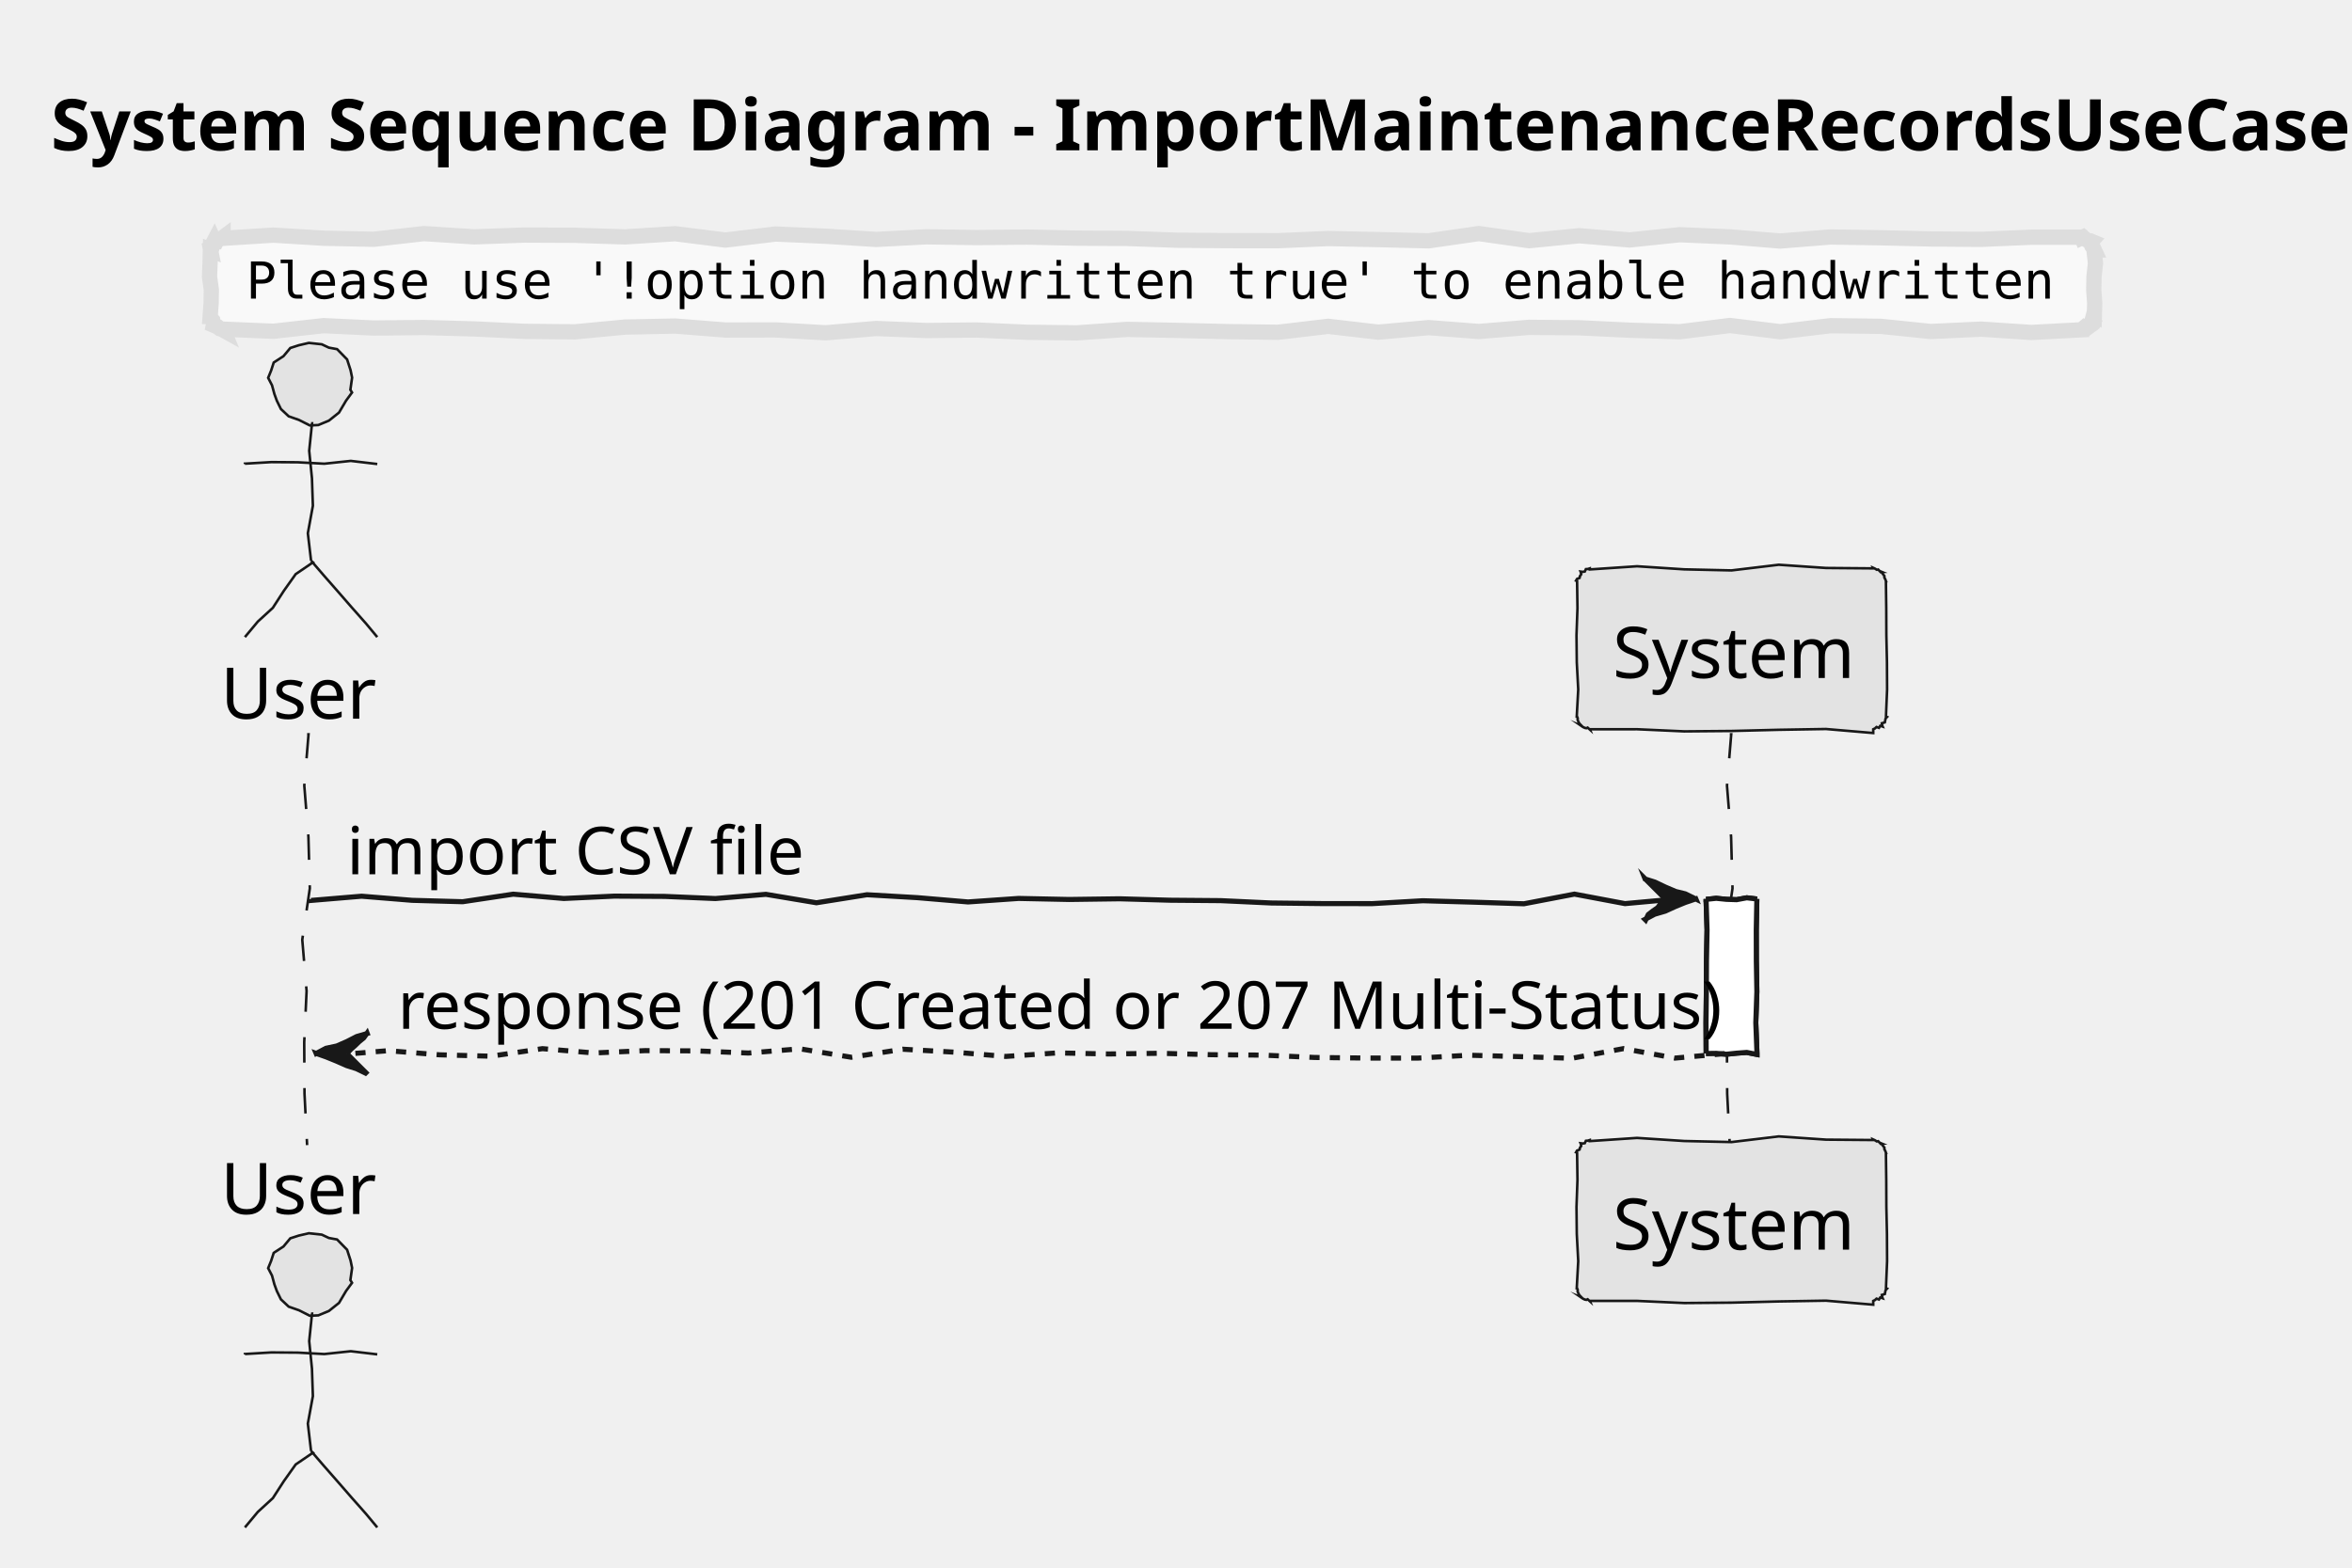
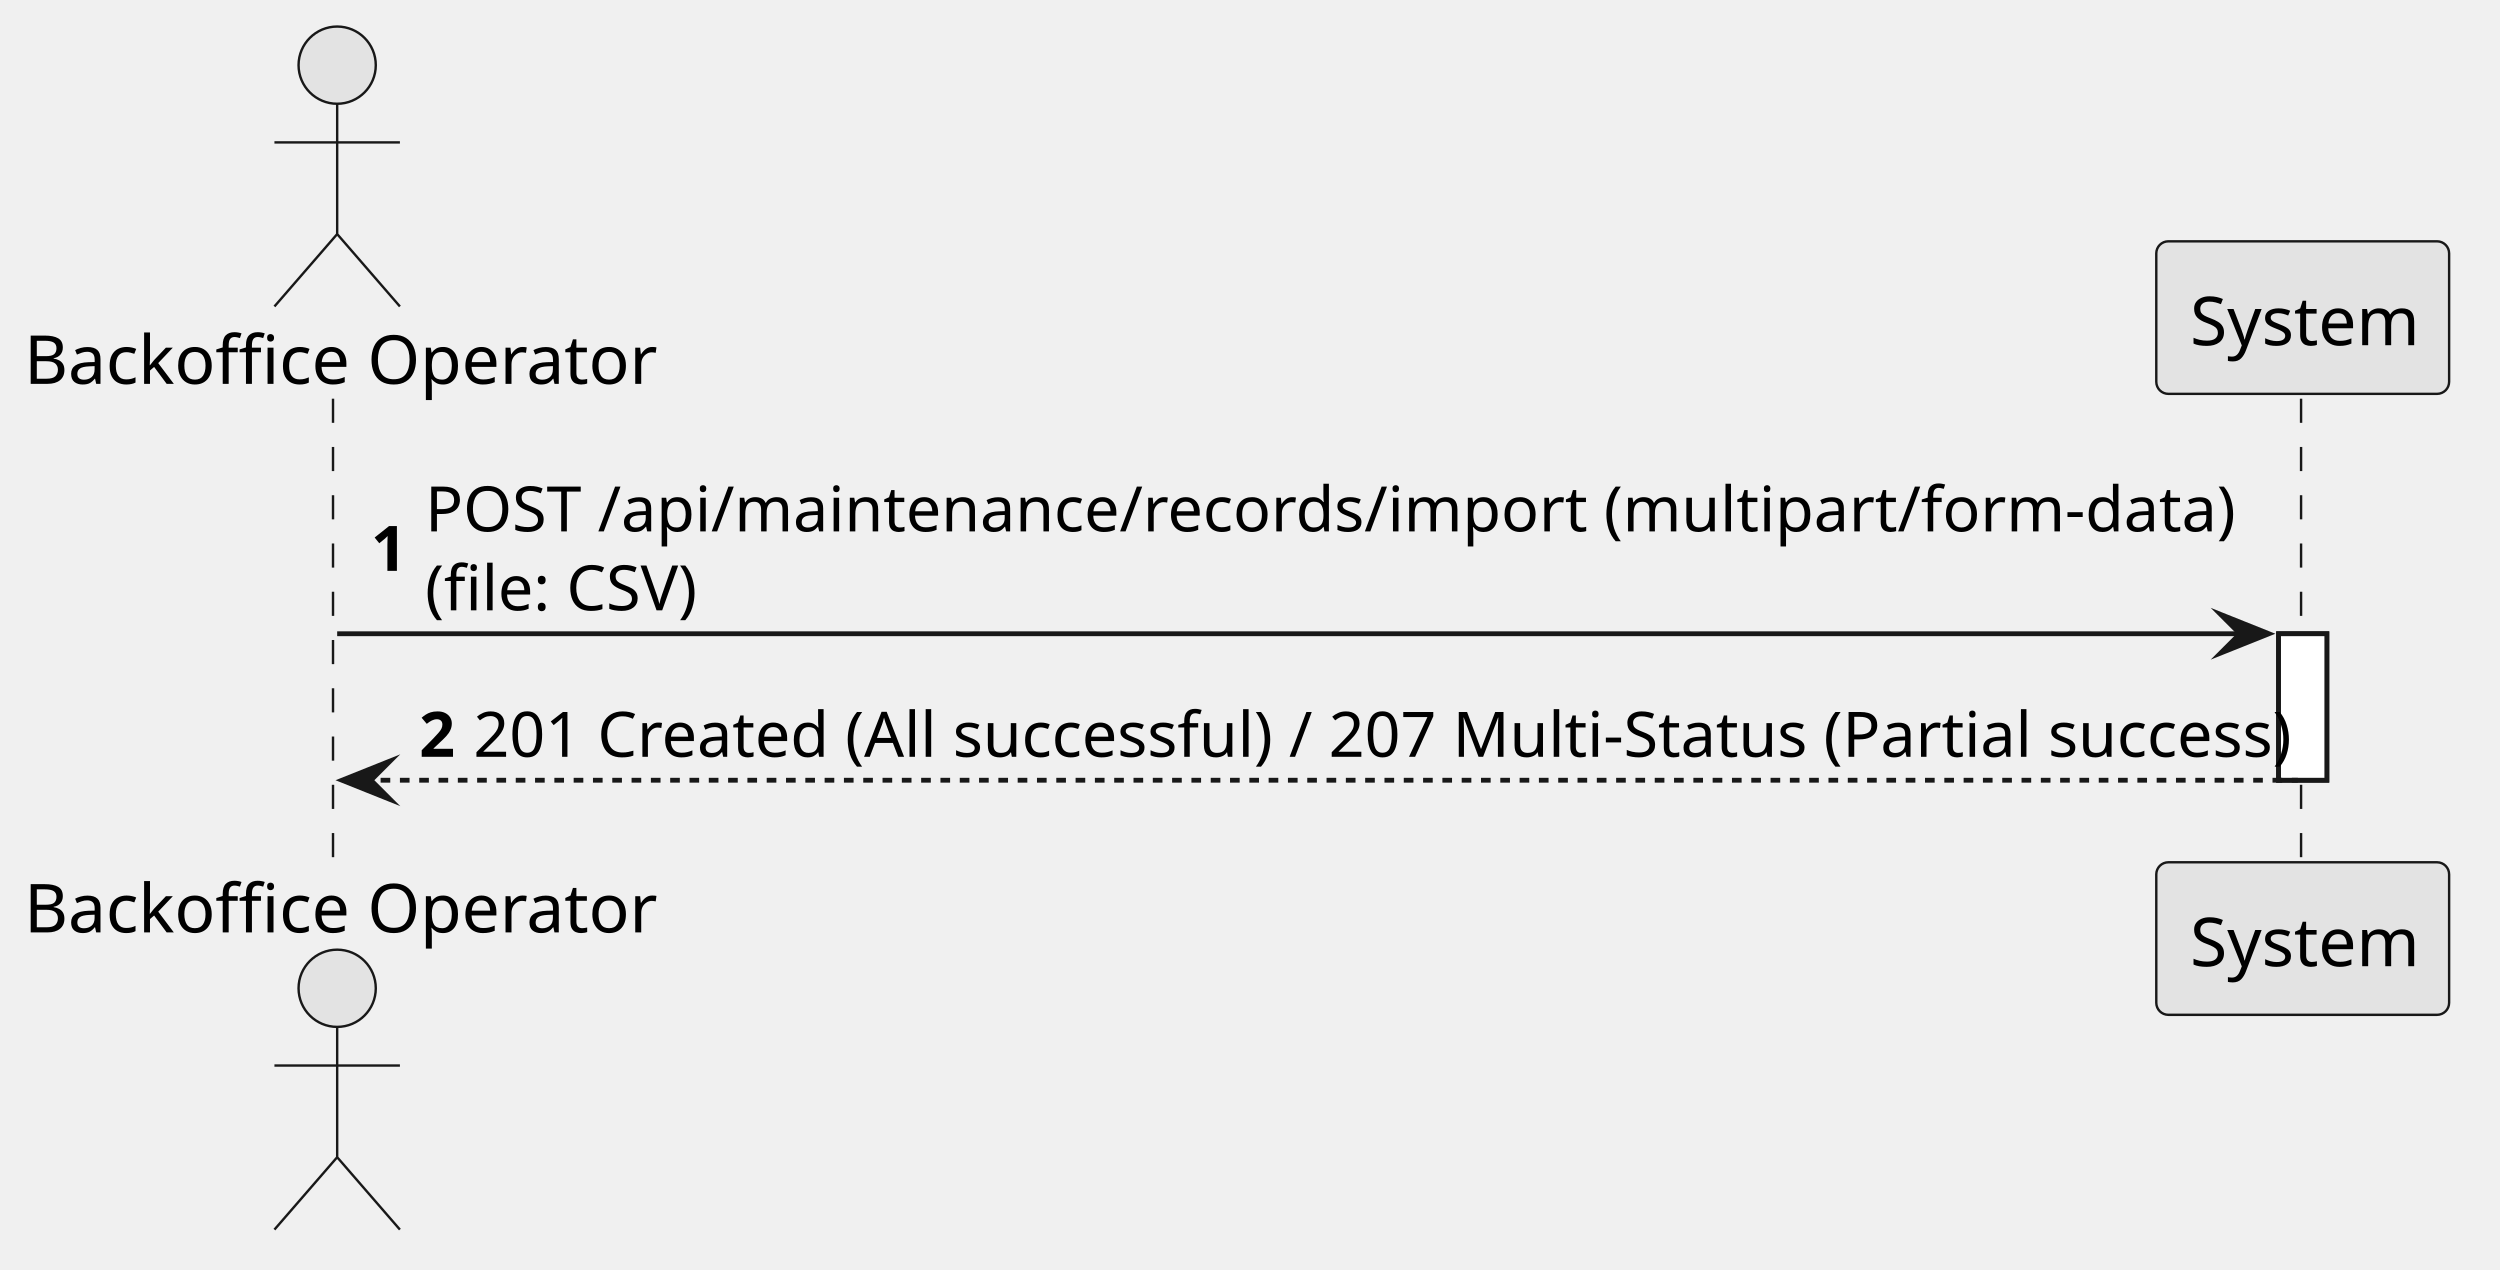
- <svg xmlns="http://www.w3.org/2000/svg" contentStyleType="text/css" data-diagram-type="SEQUENCE" height="308px" preserveAspectRatio="none" style="width:462px;height:308px;background:#FFFFFF;" version="1.1" viewBox="0 0 462 308" width="462px" zoomAndPan="magnify">
+ <svg xmlns="http://www.w3.org/2000/svg" contentStyleType="text/css" data-diagram-type="SEQUENCE" height="263px" preserveAspectRatio="none" style="width:518px;height:263px;background:#FFFFFF;" version="1.1" viewBox="0 0 518 263" width="518px" zoomAndPan="magnify">
  <defs />
  <g>
-     <g class="title" data-source-line="7">
-       <text fill="#000000" font-family="FG Virgil" font-size="14" font-weight="700" lengthAdjust="spacing" textLength="435.709" x="10" y="29.533">System Sequence Diagram - ImportMaintenanceRecordsUseCase</text>
+     <g>
+       <rect fill="#FFFFFF" height="30.352" style="stroke:#181818;stroke-width:1;" width="10" x="472.12" y="131.312" />
    </g>
-     <polygon fill="#F9F9F9" points="43.825,46.609,43.825,46.82,53.692,46.195,63.558,46.803,73.424,47.009,83.291,45.896,93.157,46.532,103.024,46.183,112.89,46.226,122.757,46.541,132.623,45.918,142.49,47.163,152.356,45.979,162.223,46.412,172.089,47.041,181.956,46.524,191.822,46.678,201.688,46.577,211.555,46.788,221.421,46.849,231.288,47.195,241.154,47.28,251.021,47.289,260.887,46.864,270.753,47.073,280.62,47.312,290.486,45.888,300.353,47.288,310.219,46.313,320.086,47.143,329.952,46.114,339.819,46.541,349.685,47.351,359.551,46.561,369.418,46.715,379.284,46.948,389.151,47.026,399.017,46.605,408.884,46.609,408.92,46.698,409.164,46.58,409.627,46.99,410.014,47.218,410.355,47.332,410.652,47.342,410.84,47.42,410.649,47.633,410.744,47.965,410.899,48.323,411.219,48.748,411.384,49.109,411.318,49.109,411.611,51.721,411.326,54.332,411.269,56.943,411.46,59.555,411.384,62.166,411.178,62.081,411.077,62.453,411.291,62.956,411.079,63.282,411.024,63.674,410.652,63.934,410.611,63.835,410.339,64.178,410.02,64.409,409.531,64.228,409.225,64.49,408.884,64.666,408.884,64.792,399.017,65.318,389.151,64.662,379.284,65.129,369.418,64.112,359.551,63.989,349.685,65.17,339.819,63.949,329.952,65.175,320.086,64.873,310.219,64.398,300.353,64.312,290.486,65.125,280.62,64.367,270.753,65.258,260.887,64.113,251.021,65.283,241.154,65.15,231.288,64.911,221.421,64.713,211.555,65.393,201.688,65.28,191.822,64.835,181.956,64.934,172.089,64.536,162.223,65.382,152.356,64.821,142.49,64.839,132.623,64.058,122.757,64.261,112.89,65.197,103.024,65.096,93.157,64.623,83.291,64.344,73.424,64.447,63.558,63.98,53.692,65.081,43.825,64.666,43.919,64.894,43.539,64.682,43.207,64.587,42.747,64.185,42.422,64.107,42.057,63.934,41.938,63.884,41.998,63.617,41.84,63.258,41.788,62.944,41.401,62.49,41.325,62.166,41.28,62.166,41.473,59.555,41.514,56.943,41.154,54.332,41.261,51.721,41.325,49.109,41.371,49.128,41.283,48.678,41.727,48.447,41.844,48.082,41.88,47.682,42.057,47.342,42.076,47.385,42.504,47.42,42.725,46.952,43.158,46.999,43.508,46.844,43.825,46.609" style="stroke:#DDDDDD;stroke-width:3;stroke-linejoin:miter;stroke-miterlimit:10;" />
-     <text fill="#000000" font-family="monospace" font-size="10" lengthAdjust="spacing" textLength="354.058" x="48.325" y="58.666">Please use '!option handwritten true' to enable handwritten</text>
-     <g>
-       <polygon fill="#FFFFFF" points="335.12,176.627,335.12,176.697,337.12,176.489,339.12,176.691,341.12,176.76,343.12,176.389,345.12,176.627,345.094,176.627,344.978,182.697,344.992,188.768,345.097,194.838,344.889,200.908,345.12,206.978,345.12,207.163,343.12,206.768,341.12,206.913,339.12,207.123,337.12,206.95,335.12,206.978,335.142,206.978,335.109,200.908,335.179,194.838,335.199,188.768,335.315,182.697,335.12,176.627" style="stroke:#181818;stroke-width:1;stroke-linejoin:miter;stroke-miterlimit:10;" />
-     </g>
-     <g class="participant-lifeline" data-entity-uid="part1" data-qualified-name="user" data-source-line="9" id="part1-lifeline">
+     <g class="participant-lifeline" data-entity-uid="part1" data-qualified-name="Actor" data-source-line="6" id="part1-lifeline">
      <g>
-         <polygon fill="#000000" fill-opacity="0" points="57.105,144.275,57.105,144.345,58.705,144.137,60.304,144.34,61.904,144.409,63.505,144.038,65.105,144.275,65.027,144.275,64.678,154.363,64.721,164.451,65.036,174.539,64.413,184.627,65.658,194.715,64.474,204.803,64.907,214.891,65.105,224.978,65.105,225.123,63.505,224.95,61.904,225.001,60.304,224.968,58.705,225.038,57.105,224.978,57.344,224.978,57.69,214.891,57.776,204.803,57.784,194.715,57.359,184.627,57.568,174.539,57.807,164.451,56.383,154.363,57.105,144.275" />
-         <path d="M60.325,144.275 L60.605,144.275 L59.773,154.363 L60.583,164.451 L60.858,174.539 L59.374,184.627 L60.222,194.715 L59.757,204.803 L59.814,214.891 L60.325,224.978" fill="none" style="stroke:#181818;stroke-width:0.5;stroke-dasharray:5,5;" />
+         <rect fill="#000000" fill-opacity="0" height="97.055" width="8" x="65.862" y="82.609" />
+         <line style="stroke:#181818;stroke-width:0.5;stroke-dasharray:5,5;" x1="69" x2="69" y1="82.609" y2="179.664" />
      </g>
    </g>
-     <g class="participant-lifeline" data-entity-uid="part2" data-qualified-name="sys" data-source-line="10" id="part2-lifeline">
+     <g class="participant-lifeline" data-entity-uid="part2" data-qualified-name="Sys" data-source-line="7" id="part2-lifeline">
      <g>
-         <polygon fill="#000000" fill-opacity="0" points="336.12,144.275,336.12,144.345,337.72,144.137,339.32,144.34,340.92,144.409,342.52,144.038,344.12,144.275,344.042,144.275,343.693,154.363,343.736,164.451,344.051,174.539,343.428,184.627,344.673,194.715,343.489,204.803,343.922,214.891,344.12,224.978,344.12,225.123,342.52,224.95,340.92,225.001,339.32,224.968,337.72,225.038,336.12,224.978,336.359,224.978,336.705,214.891,336.791,204.803,336.799,194.715,336.374,184.627,336.583,174.539,336.822,164.451,335.398,154.363,336.12,144.275" />
-         <path d="M339.782,144.275 L340.062,144.275 L339.229,154.363 L340.039,164.451 L340.315,174.539 L338.83,184.627 L339.678,194.715 L339.213,204.803 L339.27,214.891 L339.782,224.978" fill="none" style="stroke:#181818;stroke-width:0.5;stroke-dasharray:5,5;" />
+         <rect fill="#000000" fill-opacity="0" height="97.055" width="8" x="473.12" y="82.609" />
+         <line style="stroke:#181818;stroke-width:0.5;stroke-dasharray:5,5;" x1="476.782" x2="476.782" y1="82.609" y2="179.664" />
      </g>
    </g>
-     <g class="participant participant-head" data-entity-uid="part1" data-qualified-name="user" data-source-line="9" id="part1-head">
-       <text fill="#000000" font-family="FG Virgil" font-size="14" lengthAdjust="spacing" textLength="29.559" x="43.325" y="141.199">User</text>
-       <polygon fill="#E3E3E3" points="69.149,77.112,67.976,78.714,66.589,81.061,64.605,82.643,62.521,83.507,60.859,83.583,58.722,82.501,56.707,81.794,55.177,80.36,54.374,78.717,53.898,77.409,53.432,75.701,52.675,74.231,53.257,72.796,53.767,71.224,55.678,69.98,57.024,68.367,58.689,67.831,60.668,67.37,63.207,67.644,64.597,68.299,66.213,68.597,68.179,70.61,68.864,72.736,69.162,74.187,68.825,76.577" style="stroke:#181818;stroke-width:0.5;stroke-linejoin:miter;stroke-miterlimit:10;" />
-       <path d="M61.105,83.166 L61.291,83.166 L60.736,88.566 L61.276,93.966 L61.46,99.366 L60.47,104.766 L61.105,110.166 M48.105,91.166 L48.105,91.097 L53.304,90.787 L58.505,90.825 L63.705,91.105 L68.904,90.552 L74.105,91.166 M61.105,110.166 L61.476,110.488 L58.081,112.799 L55.772,116.051 L53.595,119.418 L50.647,122.116 L48.105,125.166 M61.105,110.166 L61.15,110.206 L63.683,113.147 L66.424,116.27 L69.065,119.305 L71.898,122.507 L74.105,125.166" fill="none" style="stroke:#181818;stroke-width:0.5;" />
+     <g class="participant participant-head" data-entity-uid="part1" data-qualified-name="Actor" data-source-line="6" id="part1-head">
+       <text fill="#000000" font-family="sans-serif" font-size="14" lengthAdjust="spacing" textLength="123.724" x="5" y="79.533">Backoffice Operator</text>
+       <ellipse cx="69.862" cy="13.5" fill="#E3E3E3" rx="8" ry="8" style="stroke:#181818;stroke-width:0.5;" />
+       <path d="M69.862,21.5 L69.862,48.5 M56.862,29.5 L82.862,29.5 M69.862,48.5 L56.862,63.5 M69.862,48.5 L82.862,63.5" fill="none" style="stroke:#181818;stroke-width:0.5;" />
    </g>
-     <g class="participant participant-tail" data-entity-uid="part1" data-qualified-name="user" data-source-line="9" id="part1-tail">
-       <text fill="#000000" font-family="FG Virgil" font-size="14" lengthAdjust="spacing" textLength="29.559" x="43.325" y="238.512">User</text>
-       <polygon fill="#E3E3E3" points="69.149,252.034,67.976,253.636,66.589,255.983,64.605,257.565,62.521,258.429,60.859,258.505,58.722,257.423,56.707,256.716,55.177,255.281,54.374,253.639,53.898,252.331,53.432,250.623,52.675,249.153,53.257,247.718,53.767,246.145,55.678,244.902,57.024,243.289,58.689,242.753,60.668,242.292,63.207,242.566,64.597,243.221,66.213,243.519,68.179,245.532,68.864,247.658,69.162,249.108,68.825,251.499" style="stroke:#181818;stroke-width:0.5;stroke-linejoin:miter;stroke-miterlimit:10;" />
-       <path d="M61.105,258.088 L61.291,258.088 L60.736,263.488 L61.276,268.888 L61.46,274.288 L60.47,279.688 L61.105,285.088 M48.105,266.088 L48.105,266.019 L53.304,265.709 L58.505,265.747 L63.705,266.027 L68.904,265.473 L74.105,266.088 M61.105,285.088 L61.476,285.41 L58.081,287.721 L55.772,290.973 L53.595,294.339 L50.647,297.038 L48.105,300.088 M61.105,285.088 L61.15,285.128 L63.683,288.069 L66.424,291.192 L69.065,294.227 L71.898,297.429 L74.105,300.088" fill="none" style="stroke:#181818;stroke-width:0.5;" />
+     <g class="participant participant-tail" data-entity-uid="part1" data-qualified-name="Actor" data-source-line="6" id="part1-tail">
+       <text fill="#000000" font-family="sans-serif" font-size="14" lengthAdjust="spacing" textLength="123.724" x="5" y="193.197">Backoffice Operator</text>
+       <ellipse cx="69.862" cy="204.773" fill="#E3E3E3" rx="8" ry="8" style="stroke:#181818;stroke-width:0.5;" />
+       <path d="M69.862,212.773 L69.862,239.773 M56.862,220.773 L82.862,220.773 M69.862,239.773 L56.862,254.773 M69.862,239.773 L82.862,254.773" fill="none" style="stroke:#181818;stroke-width:0.5;" />
    </g>
-     <g class="participant participant-head" data-entity-uid="part2" data-qualified-name="sys" data-source-line="10" id="part2-head">
-       <polygon fill="#E3E3E3" points="312.282,111.666,312.282,111.876,321.561,111.252,330.84,111.859,340.12,112.066,349.399,110.953,358.678,111.588,367.957,111.666,367.903,111.535,368.262,111.694,368.656,111.938,368.93,111.892,369.442,112.422,369.725,112.398,369.531,112.318,369.811,112.727,370.151,113.16,370.138,113.448,370.332,113.821,370.457,114.166,370.447,114.166,370.517,119.488,370.537,124.81,370.653,130.132,370.681,135.453,370.457,140.775,370.667,140.862,370.389,141.161,370.307,141.542,370.234,141.926,369.65,142.098,369.725,142.543,369.812,142.752,369.334,142.598,369.086,143,368.601,142.83,368.302,143.108,367.957,143.275,367.957,144.017,358.678,143.227,349.399,143.381,340.12,143.614,330.84,143.692,321.561,143.272,312.282,143.275,312.318,143.364,311.855,142.953,311.611,143.07,311.291,143.005,310.924,142.827,310.514,142.543,310.703,142.621,310.219,142.128,310.02,141.753,309.883,141.403,309.91,141.121,309.782,140.775,309.716,140.775,310.009,135.453,309.724,130.132,309.667,124.81,309.858,119.488,309.782,114.166,309.576,114.081,309.768,113.746,310.274,113.542,310.355,113.161,310.594,112.846,310.514,112.398,310.473,112.299,310.908,112.35,311.296,112.287,311.514,111.813,311.916,111.783,312.282,111.666" style="stroke:#181818;stroke-width:0.5;stroke-linejoin:miter;stroke-miterlimit:10;" />
-       <text fill="#000000" font-family="FG Virgil" font-size="14" lengthAdjust="spacing" textLength="46.676" x="316.782" y="133.199">System</text>
+     <g class="participant participant-head" data-entity-uid="part2" data-qualified-name="Sys" data-source-line="7" id="part2-head">
+       <rect fill="#E3E3E3" height="31.609" rx="2.5" ry="2.5" style="stroke:#181818;stroke-width:0.5;" width="60.676" x="446.782" y="50" />
+       <text fill="#000000" font-family="sans-serif" font-size="14" lengthAdjust="spacing" textLength="46.676" x="453.782" y="71.533">System</text>
    </g>
-     <g class="participant participant-tail" data-entity-uid="part2" data-qualified-name="sys" data-source-line="10" id="part2-tail">
-       <polygon fill="#E3E3E3" points="312.282,223.978,312.282,224.189,321.561,223.564,330.84,224.172,340.12,224.378,349.399,223.265,358.678,223.901,367.957,223.978,367.903,223.847,368.262,224.007,368.656,224.25,368.93,224.205,369.442,224.735,369.725,224.711,369.531,224.63,369.811,225.039,370.151,225.473,370.138,225.761,370.332,226.134,370.457,226.478,370.447,226.478,370.517,231.8,370.537,237.122,370.653,242.444,370.681,247.766,370.457,253.088,370.667,253.174,370.389,253.474,370.307,253.854,370.234,254.238,369.65,254.41,369.725,254.856,369.812,255.065,369.334,254.911,369.086,255.313,368.601,255.143,368.302,255.42,367.957,255.588,367.957,256.329,358.678,255.539,349.399,255.693,340.12,255.927,330.84,256.004,321.561,255.584,312.282,255.588,312.318,255.676,311.855,255.265,311.611,255.383,311.291,255.317,310.924,255.139,310.514,254.856,310.703,254.934,310.219,254.44,310.02,254.065,309.883,253.716,309.91,253.434,309.782,253.088,309.716,253.088,310.009,247.766,309.724,242.444,309.667,237.122,309.858,231.8,309.782,226.478,309.576,226.393,309.768,226.059,310.274,225.854,310.355,225.473,310.594,225.158,310.514,224.711,310.473,224.612,310.908,224.663,311.296,224.6,311.514,224.126,311.916,224.095,312.282,223.978" style="stroke:#181818;stroke-width:0.5;stroke-linejoin:miter;stroke-miterlimit:10;" />
-       <text fill="#000000" font-family="FG Virgil" font-size="14" lengthAdjust="spacing" textLength="46.676" x="316.782" y="245.512">System</text>
+     <g class="participant participant-tail" data-entity-uid="part2" data-qualified-name="Sys" data-source-line="7" id="part2-tail">
+       <rect fill="#E3E3E3" height="31.609" rx="2.5" ry="2.5" style="stroke:#181818;stroke-width:0.5;" width="60.676" x="446.782" y="178.664" />
+       <text fill="#000000" font-family="sans-serif" font-size="14" lengthAdjust="spacing" textLength="46.676" x="453.782" y="200.197">System</text>
    </g>
    <g>
-       <polygon fill="#FFFFFF" points="335.12,176.627,335.12,176.697,337.12,176.489,339.12,176.691,341.12,176.76,343.12,176.389,345.12,176.627,345.094,176.627,344.978,182.697,344.992,188.768,345.097,194.838,344.889,200.908,345.12,206.978,345.12,207.163,343.12,206.768,341.12,206.913,339.12,207.123,337.12,206.95,335.12,206.978,335.142,206.978,335.109,200.908,335.179,194.838,335.199,188.768,335.315,182.697,335.12,176.627" style="stroke:#181818;stroke-width:1;stroke-linejoin:miter;stroke-miterlimit:10;" />
+       <rect fill="#FFFFFF" height="30.352" style="stroke:#181818;stroke-width:1;" width="10" x="472.12" y="131.312" />
    </g>
-     <g class="message" data-entity-1="part1" data-entity-2="part2" data-source-line="12" id="msg1">
-       <polygon fill="#181818" points="323.12,172.627,323.146,172.692,325.068,173.299,327.144,174.287,329.169,175.151,331.031,175.606,333.12,176.627,333.11,176.603,331.067,177.295,329.072,178.108,327.111,179.006,325.034,179.613,323.12,180.627,323.25,180.757,323.771,179.678,324.673,178.98,325.621,178.329,326.299,177.407,327.12,176.627,327.136,176.643,326.312,175.819,325.562,175.069,324.776,174.283,324.058,173.565,323.12,172.627" style="stroke:#181818;stroke-width:1;stroke-linejoin:miter;stroke-miterlimit:10;" />
-       <path d="M61.105,176.627 L61.105,176.907 L71.031,176.075 L80.957,176.885 L90.884,177.16 L100.81,175.676 L110.737,176.523 L120.663,176.058 L130.59,176.116 L140.516,176.536 L150.443,175.705 L160.369,177.365 L170.296,175.787 L180.222,176.363 L190.149,177.203 L200.075,176.513 L210.002,176.718 L219.928,176.584 L229.855,176.865 L239.781,176.946 L249.708,177.408 L259.634,177.522 L269.561,177.533 L279.487,176.966 L289.414,177.245 L299.34,177.563 L309.267,175.665 L319.193,177.532 L329.12,176.627" fill="none" style="stroke:#181818;stroke-width:1;" />
-       <text fill="#000000" font-family="FG Virgil" font-size="13" lengthAdjust="spacing" textLength="86.69" x="68.105" y="171.77">import CSV file</text>
+     <g class="message" data-entity-1="part1" data-entity-2="part2" data-source-line="9" id="msg1">
+       <polygon fill="#181818" points="460.12,127.312,470.12,131.312,460.12,135.312,464.12,131.312" style="stroke:#181818;stroke-width:1;stroke-linejoin:miter;stroke-miterlimit:10;" />
+       <line style="stroke:#181818;stroke-width:1;" x1="69.862" x2="466.12" y1="131.312" y2="131.312" />
+       <text fill="#000000" font-family="sans-serif" font-size="13" font-weight="700" lengthAdjust="spacing" textLength="7.23" x="76.862" y="118.28">1</text>
+       <text fill="#000000" font-family="sans-serif" font-size="13" lengthAdjust="spacing" textLength="346.068" x="88.092" y="110.105">POST /api/maintenance/records/import (multipart/form-data)</text>
+       <text fill="#000000" font-family="sans-serif" font-size="13" lengthAdjust="spacing" textLength="59.23" x="88.092" y="126.456">(file: CSV)</text>
    </g>
-     <g class="message" data-entity-1="part2" data-entity-2="part1" data-source-line="14" id="msg2">
-       <polygon fill="#181818" points="72.105,202.978,72.13,203.044,70.053,203.65,68.128,204.638,66.154,205.502,64.016,205.958,62.105,206.978,62.095,206.954,64.052,207.647,66.057,208.46,68.096,209.357,70.019,209.964,72.105,210.978,72.235,211.109,71.156,210.03,70.458,209.332,69.806,208.68,68.884,207.758,68.105,206.978,68.121,206.995,68.897,206.171,69.747,205.421,70.561,204.635,71.442,203.917,72.105,202.978" style="stroke:#181818;stroke-width:1;stroke-linejoin:miter;stroke-miterlimit:10;" />
-       <path d="M66.105,206.978 L66.105,207.259 L76.216,206.426 L86.328,207.236 L96.439,207.511 L106.551,206.027 L116.663,206.875 L126.775,206.41 L136.886,206.467 L146.998,206.888 L157.109,206.057 L167.221,207.717 L177.333,206.138 L187.445,206.715 L197.556,207.554 L207.668,206.864 L217.78,207.07 L227.891,206.936 L238.003,207.217 L248.115,207.297 L258.226,207.759 L268.338,207.873 L278.45,207.884 L288.561,207.318 L298.673,207.597 L308.785,207.915 L318.896,206.017 L329.008,207.883 L339.12,206.978" fill="none" style="stroke:#181818;stroke-width:1;stroke-dasharray:2,2;" />
-       <text fill="#000000" font-family="FG Virgil" font-size="13" lengthAdjust="spacing" textLength="250.015" x="78.105" y="202.122">response (201 Created or 207 Multi-Status)</text>
+     <g class="message" data-entity-1="part2" data-entity-2="part1" data-source-line="11" id="msg2">
+       <polygon fill="#181818" points="80.862,157.664,70.862,161.664,80.862,165.664,76.862,161.664" style="stroke:#181818;stroke-width:1;stroke-linejoin:miter;stroke-miterlimit:10;" />
+       <line style="stroke:#181818;stroke-width:1;stroke-dasharray:2,2;" x1="74.862" x2="476.12" y1="161.664" y2="161.664" />
+       <text fill="#000000" font-family="sans-serif" font-size="13" font-weight="700" lengthAdjust="spacing" textLength="7.23" x="86.862" y="156.808">2</text>
+       <text fill="#000000" font-family="sans-serif" font-size="13" lengthAdjust="spacing" textLength="367.028" x="98.092" y="156.808">201 Created (All successful) / 207 Multi-Status (Partial success)</text>
    </g>
  </g>
</svg>
